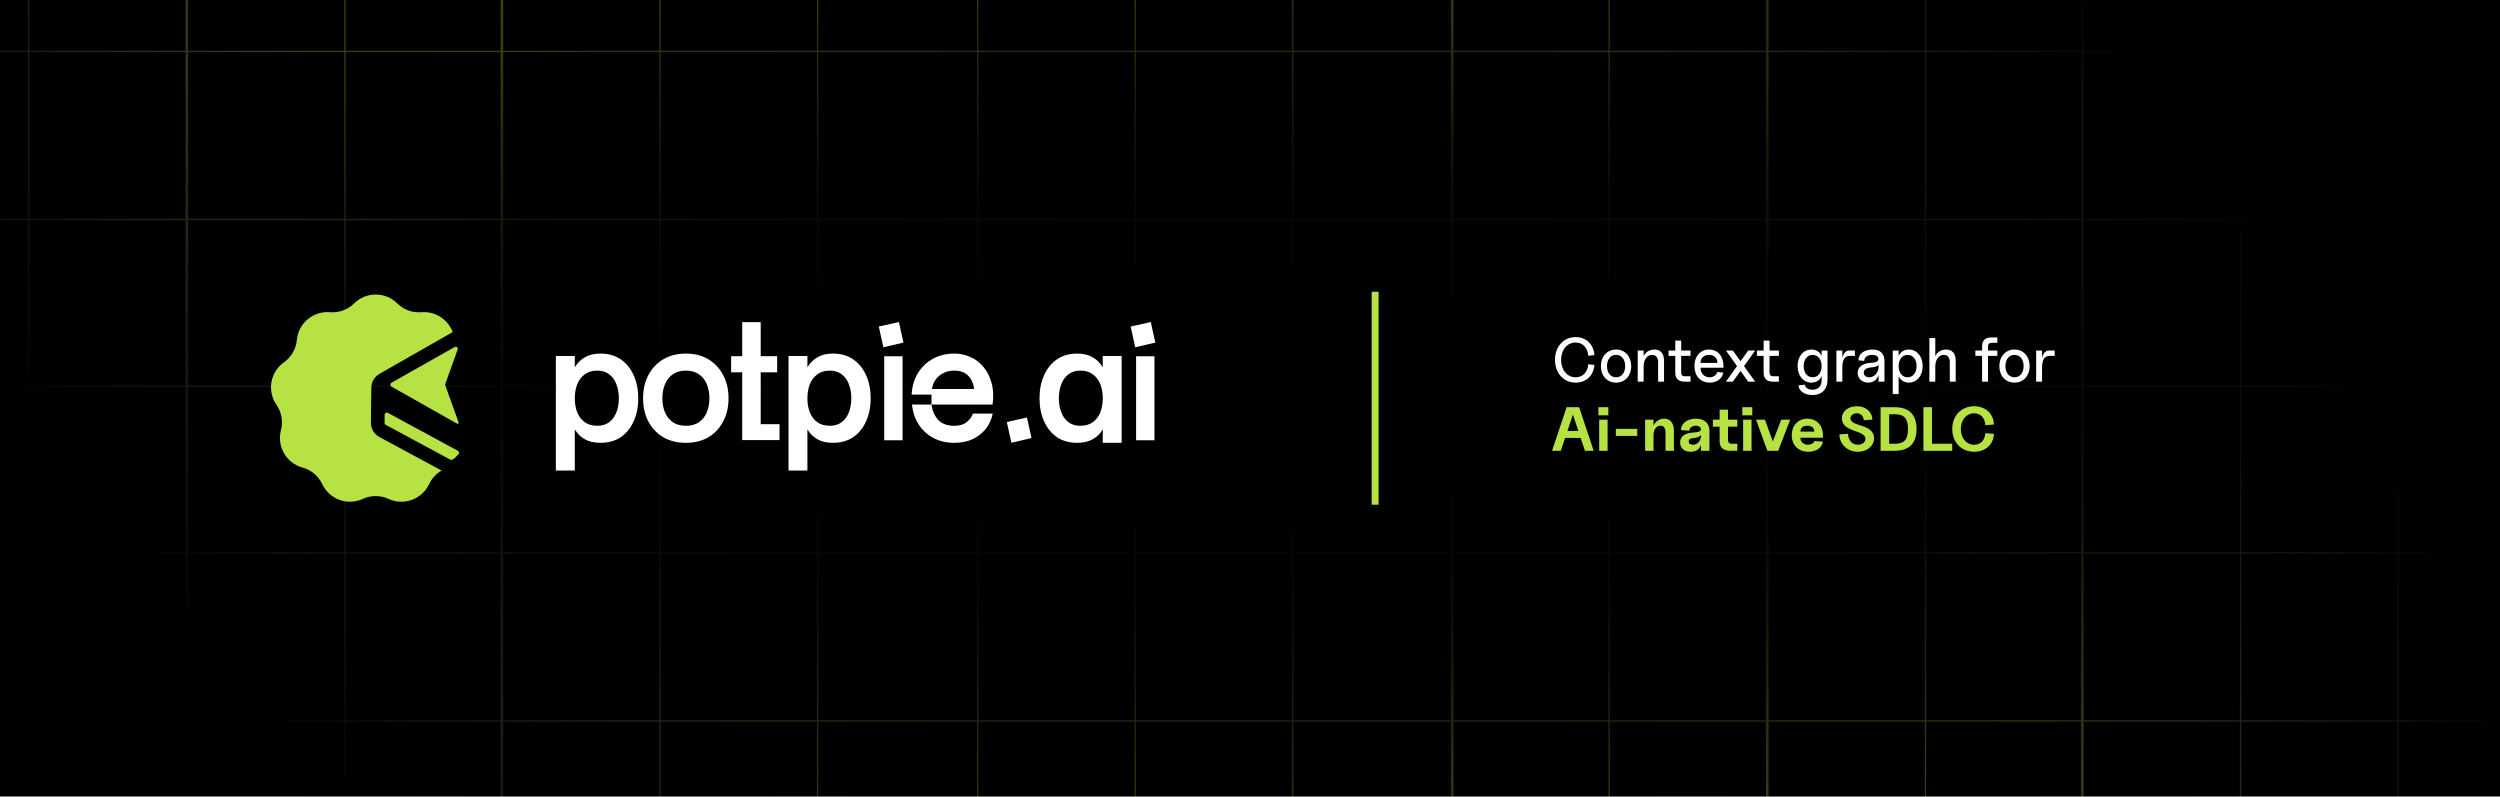
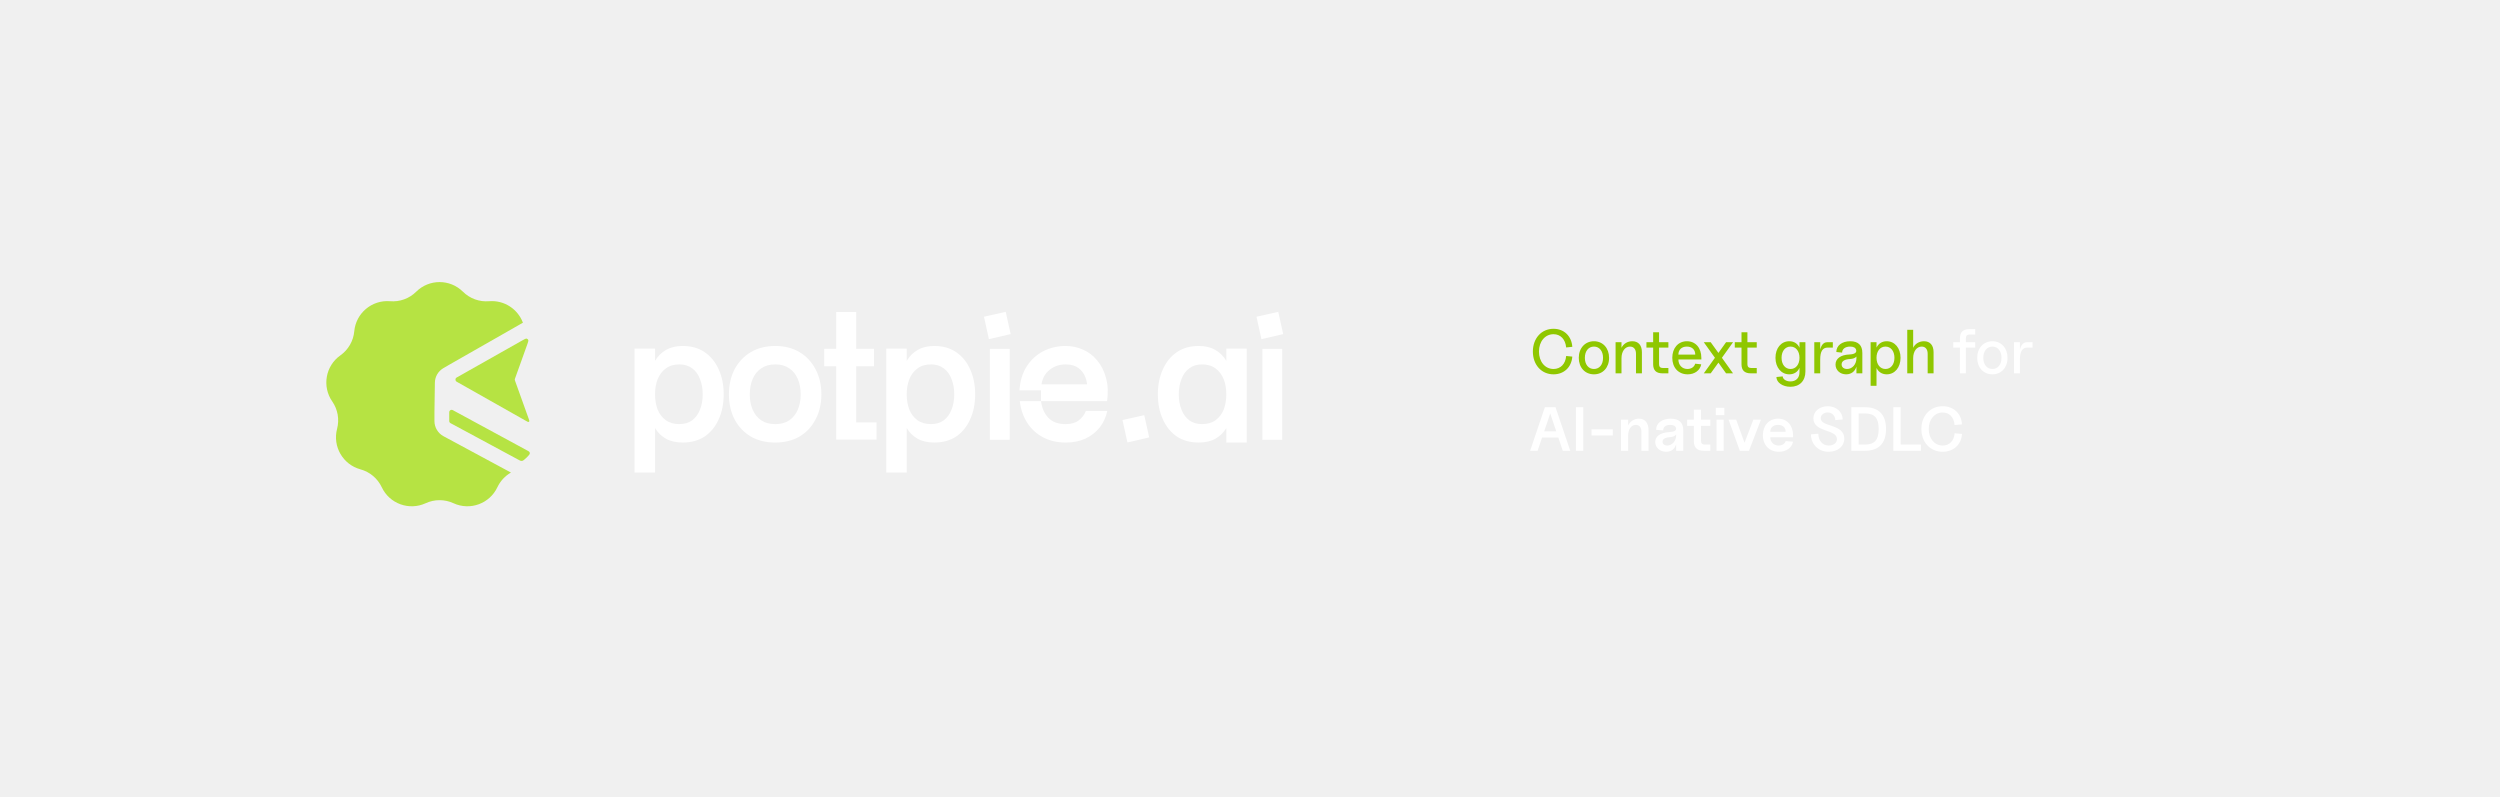
<svg xmlns="http://www.w3.org/2000/svg" width="1808" height="576" viewBox="0 0 1808 576" fill="none">
-   <g clip-path="url(#clip0_3121_186)">
-     <rect width="1808" height="576" fill="black" />
-     <path opacity="0.7" d="M-208.07 1004.58H-322V884.029M-208.07 1004.58V884.029M-208.07 1004.58H-92.288V884.029M-208.07 884.029H-322M-208.07 884.029V762.494M-208.07 884.029H-92.288M-322 884.029V762.494M-208.07 762.494H-322M-208.07 762.494L-208.07 641.939M-208.07 762.494H-92.288M-322 762.494V641.939M-208.07 641.939H-322M-208.07 641.939V521.383M-208.07 641.939H-92.288M-322 641.939L-322 521.383M-208.07 521.383H-322M-208.07 521.383L-208.07 399.848M-208.07 521.383H-92.288M-322 521.383V399.848M-208.07 399.848H-322M-208.07 399.848V279.292M-208.07 399.848H-92.288M-322 399.848V279.292M-208.07 279.292H-322M-208.07 279.292H-92.288M-208.07 279.292V158.737M-322 279.292V158.737M249.5 1004.58H134.644V884.029M249.5 1004.58V884.029M249.5 1004.58H363.429V884.029M249.5 884.029H134.644M249.5 884.029V762.494M249.5 884.029H363.429M134.644 884.029V762.494M249.5 762.494H134.644M249.5 762.494V641.939M249.5 762.494H363.429M134.644 762.494V641.939M249.5 641.939H134.644M249.5 641.939V521.383M249.5 641.939H363.429M134.644 641.939L134.644 521.383M249.5 521.383H134.644M249.5 521.383V399.848M249.5 521.383H363.429M134.644 521.383V399.848M249.5 399.848H134.644M249.5 399.848V279.292M249.5 399.848H363.429M134.644 399.848V279.292M249.5 279.292H134.644M249.5 279.292H363.429M249.5 279.292V158.737M134.644 279.292V158.737M20.715 1004.58H-93.215V884.029M20.715 1004.58V884.029M20.715 1004.58H135.571V884.029M20.715 884.029H-93.215M20.715 884.029V762.494M20.715 884.029H135.571M-93.215 884.029L-93.215 762.494M20.715 762.494H-93.215M20.715 762.494V641.939M20.715 762.494H135.571M-93.215 762.494V641.939M20.715 641.939H-93.215M20.715 641.939L20.715 521.383M20.715 641.939H135.571M-93.215 641.939V521.383M20.715 521.383H-93.215M20.715 521.383V399.848M20.715 521.383H135.571M-93.215 521.383V399.848M20.715 399.848H-93.215M20.715 399.848V279.292M20.715 399.848H135.571M-93.215 399.848L-93.215 279.292M20.715 279.292H-93.215M20.715 279.292H135.571M20.715 279.292V158.737M-93.215 279.292V158.737M477.359 1004.58H362.503V884.029M477.359 1004.58V884.029M477.359 1004.58H591.289M477.359 884.029H362.503M477.359 884.029V762.494M477.359 884.029H591.289M362.503 884.029V762.494M477.359 762.494H362.503M477.359 762.494V641.939M477.359 762.494H591.289M362.503 762.494V641.939M477.359 641.939H362.503M477.359 641.939V521.383M477.359 641.939H591.289M362.503 641.939V521.383M477.359 521.383H362.503M477.359 521.383V399.848M477.359 521.383H591.289M362.503 521.383V399.848M477.359 399.848H362.503M477.359 399.848V279.292M477.359 399.848H591.289M362.503 399.848V279.292M477.359 279.292H362.503M477.359 279.292H591.289M477.359 279.292V158.737M362.503 279.292V158.737M591.289 1004.58L707.071 1004.58M591.289 1004.58V884.029M707.071 1004.58V884.029M707.071 1004.58H821M707.071 884.029H591.289M707.071 884.029V762.494M707.071 884.029L821 884.029M591.289 884.029V762.494M707.071 762.494H591.289M707.071 762.494V641.939M707.071 762.494H821M591.289 762.494V641.939M707.071 641.939H591.289M707.071 641.939V521.383M707.071 641.939H821M591.289 641.939V521.383M707.071 521.383H591.289M707.071 521.383V399.848M707.071 521.383H821M591.289 521.383V399.848M707.071 399.848L591.289 399.848M707.071 399.848V279.292M707.071 399.848H821M591.289 399.848V279.292M707.071 279.292L591.289 279.292M707.071 279.292H821M707.071 279.292V158.737M591.289 279.292V158.737M-92.288 884.029L-92.288 762.494M-92.288 762.494V641.939M-92.288 641.939V521.383M-92.288 521.383V399.848M-92.288 399.848L-92.288 279.292M-92.288 279.292V158.737M363.429 884.029V762.494M363.429 762.494V641.939M363.429 641.939V521.383M363.429 521.383V399.848M363.429 399.848V279.292M363.429 279.292V158.737M135.571 884.029V762.494M135.571 762.494V641.939M135.571 641.939L135.571 521.383M135.571 521.383V399.848M135.571 399.848V279.292M135.571 279.292V158.737M821 1004.58V884.029M821 1004.58H934.93M821 884.029V762.494M821 884.029H934.93M821 762.494V641.939M821 762.494L934.93 762.494M821 641.939V521.383M821 641.939H934.93M821 521.383V399.848M821 521.383H934.93M821 399.848V279.292M821 399.848H934.93M821 279.292H934.93M821 279.292V158.737M934.93 1004.58V884.029M934.93 1004.58H1050.71V884.029M934.93 884.029V762.494M934.93 884.029H1050.71M934.93 762.494V641.939M934.93 762.494H1050.71M934.93 641.939V521.383M934.93 641.939H1050.71M934.93 521.383V399.848M934.93 521.383H1050.71M934.93 399.848V279.292M934.93 399.848H1050.71M934.93 279.292H1050.71M934.93 279.292V158.737M1392.5 1004.58H1277.64V884.029M1392.5 1004.58V884.029M1392.5 1004.58H1506.43V884.029M1392.5 884.029H1277.64M1392.5 884.029V762.494M1392.5 884.029H1506.43M1277.64 884.029V762.494M1392.5 762.494H1277.64M1392.5 762.494V641.939M1392.5 762.494H1506.43M1277.64 762.494V641.939M1392.5 641.939H1277.64M1392.5 641.939V521.383M1392.5 641.939H1506.43M1277.64 641.939V521.383M1392.5 521.383H1277.64M1392.5 521.383V399.848M1392.5 521.383H1506.43M1277.64 521.383V399.848M1392.5 399.848H1277.64M1392.5 399.848V279.292M1392.5 399.848H1506.43M1277.64 399.848V279.292M1392.5 279.292H1277.64M1392.5 279.292H1506.43M1392.5 279.292V158.737M1277.64 279.292V158.737M1163.71 1004.58H1049.79V884.029M1163.71 1004.58V884.029M1163.71 1004.58H1278.57V884.029M1163.71 884.029H1049.79M1163.71 884.029V762.494M1163.71 884.029H1278.57M1049.79 884.029V762.494M1163.71 762.494H1049.79M1163.71 762.494V641.939M1163.71 762.494H1278.57M1049.79 762.494V641.939M1163.71 641.939L1049.79 641.939M1163.71 641.939V521.383M1163.71 641.939H1278.57M1049.79 641.939V521.383M1163.71 521.383L1049.79 521.383M1163.71 521.383V399.848M1163.71 521.383H1278.57M1049.79 521.383V399.848M1163.71 399.848H1049.79M1163.71 399.848V279.292M1163.71 399.848H1278.57M1049.79 399.848V279.292M1163.71 279.292H1049.79M1163.71 279.292H1278.57M1163.71 279.292V158.737M1049.79 279.292V158.737M1620.36 1004.58H1505.5V884.029M1620.36 1004.58V884.029M1620.36 1004.58H1734.29M1620.36 884.029H1505.5M1620.36 884.029V762.494M1620.36 884.029H1734.29M1505.5 884.029V762.494M1620.36 762.494H1505.5M1620.36 762.494V641.939M1620.36 762.494H1734.29M1505.5 762.494V641.939M1620.36 641.939H1505.5M1620.36 641.939V521.383M1620.36 641.939H1734.29M1505.5 641.939V521.383M1620.36 521.383H1505.5M1620.36 521.383V399.848M1620.36 521.383H1734.29M1505.5 521.383V399.848M1620.36 399.848H1505.5M1620.36 399.848V279.292M1620.36 399.848H1734.29M1505.5 399.848V279.292M1620.36 279.292H1505.5M1620.36 279.292H1734.29M1620.36 279.292V158.737M1505.5 279.292V158.737M1734.29 1004.58H1850.07M1734.29 1004.58V884.029M1850.07 1004.58V884.029M1850.07 1004.58H1964V884.029M1850.07 884.029H1734.29M1850.07 884.029V762.494M1850.07 884.029H1964M1734.29 884.029V762.494M1850.07 762.494H1734.29M1850.07 762.494V641.939M1850.07 762.494H1964M1734.29 762.494V641.939M1850.07 641.939H1734.29M1850.07 641.939V521.383M1850.07 641.939H1964M1734.29 641.939V521.383M1850.07 521.383H1734.29M1850.07 521.383V399.848M1850.07 521.383H1964M1734.29 521.383V399.848M1850.07 399.848H1734.29M1850.07 399.848V279.292M1850.07 399.848H1964M1734.29 399.848V279.292M1850.07 279.292H1734.29M1850.07 279.292H1964M1850.07 279.292V158.737M1734.29 279.292V158.737M1050.71 884.029V762.494M1050.71 762.494V641.939M1050.71 641.939V521.383M1050.71 521.383V399.848M1050.71 399.848V279.292M1050.71 279.292V158.737M1506.43 884.029V762.494M1506.43 762.494V641.939M1506.43 641.939V521.383M1506.43 521.383V399.848M1506.43 399.848V279.292M1506.43 279.292V158.737M1278.57 884.029V762.494M1278.57 762.494V641.939M1278.57 641.939V521.383M1278.57 521.383V399.848M1278.57 399.848V279.292M1278.57 279.292V158.737M1964 884.029V762.494M1964 762.494V641.939M1964 641.939V521.383M1964 521.383V399.848M1964 399.848V279.292M1964 279.292V158.737M-208.07 158.737H-322M-208.07 158.737V37.202M-208.07 158.737H-92.288M-322 158.737V37.202M-208.07 37.202H-322M-208.07 37.202V-83.354M-208.07 37.202H-92.288M-322 37.202V-83.354M-208.07 -83.354H-322M-208.07 -83.354V-203.909M-208.07 -83.354H-92.288M-322 -83.354V-203.909M-208.07 -203.909H-322M-208.07 -203.909L-208.07 -325.445M-208.07 -203.909H-92.288M-322 -203.909V-325.445M-208.07 -325.445H-322M-208.07 -325.445V-446M-208.07 -325.445H-92.288M-322 -325.445L-322 -446H-208.07M-208.07 -446H-92.288V-325.445M249.5 158.737H134.644M249.5 158.737L249.5 37.202M249.5 158.737H363.429M134.644 158.737V37.202M249.5 37.202H134.644M249.5 37.202V-83.354M249.5 37.202H363.429M134.644 37.202V-83.354M249.5 -83.354H134.644M249.5 -83.354V-203.909M249.5 -83.354H363.429M134.644 -83.354V-203.909M249.5 -203.909H134.644M249.5 -203.909V-325.445M249.5 -203.909H363.429M134.644 -203.909V-325.445M249.5 -325.445H134.644M249.5 -325.445V-446M249.5 -325.445H363.429M134.644 -325.445L134.644 -446H249.5M249.5 -446H363.429V-325.445M20.715 158.737H-93.215M20.715 158.737V37.202M20.715 158.737H135.571M-93.215 158.737V37.202M20.715 37.202H-93.215M20.715 37.202V-83.354M20.715 37.202H135.571M-93.215 37.202V-83.354M20.715 -83.354H-93.215M20.715 -83.354V-203.909M20.715 -83.354H135.571M-93.215 -83.354L-93.215 -203.909M20.715 -203.909H-93.215M20.715 -203.909V-325.445M20.715 -203.909H135.571M-93.215 -203.909V-325.445M20.715 -325.445H-93.215M20.715 -325.445L20.715 -446M20.715 -325.445H135.571M-93.215 -325.445V-446H20.715M20.715 -446H135.571L135.571 -325.445M477.359 158.737H362.503M477.359 158.737L477.359 37.202M477.359 158.737H591.289M362.503 158.737L362.503 37.202M477.359 37.202H362.503M477.359 37.202V-83.354M477.359 37.202H591.289M362.503 37.202V-83.354M477.359 -83.354H362.503M477.359 -83.354V-203.909M477.359 -83.354H591.289M362.503 -83.354V-203.909M477.359 -203.909H362.503M477.359 -203.909V-325.445M477.359 -203.909H591.289M362.503 -203.909V-325.445M477.359 -325.445H362.503M477.359 -325.445V-446M477.359 -325.445H591.289M362.503 -325.445V-446H477.359M477.359 -446H591.289M707.071 158.737L591.289 158.737M707.071 158.737V37.202M707.071 158.737H821M591.289 158.737L591.289 37.202M707.071 37.202L591.289 37.202M707.071 37.202V-83.354M707.071 37.202H821M591.289 37.202V-83.354M707.071 -83.354H591.289M707.071 -83.354V-203.909M707.071 -83.354H821M591.289 -83.354V-203.909M707.071 -203.909H591.289M707.071 -203.909V-325.445M707.071 -203.909H821M591.289 -203.909V-325.445M707.071 -325.445H591.289M707.071 -325.445V-446M707.071 -325.445H821M591.289 -325.445V-446M707.071 -446H591.289M707.071 -446H821M-92.288 158.737V37.202M-92.288 37.202V-83.354M-92.288 -83.354L-92.288 -203.909M-92.288 -203.909V-325.445M363.429 158.737L363.429 37.202M363.429 37.202V-83.354M363.429 -83.354V-203.909M363.429 -203.909V-325.445M135.571 158.737V37.202M135.571 37.202V-83.354M135.571 -83.354V-203.909M135.571 -203.909V-325.445M821 158.737V37.202M821 158.737H934.93M821 37.202V-83.354M821 37.202H934.93M821 -83.354V-203.909M821 -83.354H934.93M821 -203.909V-325.445M821 -203.909H934.93M821 -325.445V-446M821 -325.445H934.93M821 -446H934.93M934.93 158.737V37.202M934.93 158.737H1050.71M934.93 37.202V-83.354M934.93 37.202H1050.71M934.93 -83.354V-203.909M934.93 -83.354H1050.71M934.93 -203.909V-325.445M934.93 -203.909H1050.71M934.93 -325.445V-446M934.93 -325.445H1050.71M934.93 -446H1050.71V-325.445M1392.5 158.737H1277.64M1392.5 158.737V37.202M1392.5 158.737H1506.43M1277.64 158.737V37.202M1392.5 37.202H1277.64M1392.5 37.202V-83.354M1392.5 37.202H1506.43M1277.64 37.202V-83.354M1392.5 -83.354H1277.64M1392.5 -83.354V-203.909M1392.5 -83.354H1506.43M1277.64 -83.354V-203.909M1392.5 -203.909H1277.64M1392.5 -203.909V-325.445M1392.5 -203.909H1506.43M1277.64 -203.909V-325.445M1392.5 -325.445H1277.64M1392.5 -325.445V-446M1392.5 -325.445H1506.43M1277.64 -325.445V-446H1392.5M1392.5 -446H1506.43V-325.445M1163.71 158.737H1049.79M1163.71 158.737V37.202M1163.71 158.737H1278.57M1049.79 158.737V37.202M1163.71 37.202H1049.79M1163.71 37.202V-83.354M1163.71 37.202H1278.57M1049.79 37.202V-83.354M1163.71 -83.354H1049.79M1163.71 -83.354V-203.909M1163.71 -83.354H1278.57M1049.79 -83.354V-203.909M1163.71 -203.909H1049.79M1163.71 -203.909V-325.445M1163.71 -203.909H1278.57M1049.79 -203.909V-325.445M1163.71 -325.445H1049.79M1163.71 -325.445V-446M1163.71 -325.445H1278.57M1049.79 -325.445V-446H1163.71M1163.71 -446H1278.57V-325.445M1620.36 158.737H1505.5M1620.36 158.737V37.202M1620.36 158.737H1734.29M1505.5 158.737V37.202M1620.36 37.202H1505.5M1620.36 37.202V-83.354M1620.36 37.202H1734.29M1505.5 37.202V-83.354M1620.36 -83.354L1505.5 -83.354M1620.36 -83.354V-203.909M1620.36 -83.354H1734.29M1505.5 -83.354V-203.909M1620.36 -203.909L1505.5 -203.909M1620.36 -203.909V-325.445M1620.36 -203.909H1734.29M1505.5 -203.909V-325.445M1620.36 -325.445L1505.5 -325.445M1620.36 -325.445V-446M1620.36 -325.445H1734.29M1505.5 -325.445V-446L1620.36 -446M1620.36 -446H1734.29M1850.07 158.737H1734.29M1850.07 158.737V37.202M1850.07 158.737H1964M1734.29 158.737V37.202M1850.07 37.202H1734.29M1850.07 37.202V-83.354M1850.07 37.202H1964M1734.29 37.202V-83.354M1850.07 -83.354H1734.29M1850.07 -83.354V-203.909M1850.07 -83.354H1964M1734.29 -83.354V-203.909M1850.07 -203.909H1734.29M1850.07 -203.909V-325.445M1850.07 -203.909H1964M1734.29 -203.909V-325.445M1850.07 -325.445H1734.29M1850.07 -325.445V-446M1850.07 -325.445H1964M1734.29 -325.445V-446M1850.07 -446H1734.29M1850.07 -446H1964V-325.445M1050.71 158.737V37.202M1050.71 37.202V-83.354M1050.71 -83.354V-203.909M1050.71 -203.909V-325.445M1506.43 158.737V37.202M1506.43 37.202V-83.354M1506.43 -83.354V-203.909M1506.43 -203.909V-325.445M1278.57 158.737V37.202M1278.57 37.202V-83.354M1278.57 -83.354V-203.909M1278.57 -203.909V-325.445M1964 158.737V37.202M1964 37.202V-83.354M1964 -83.354V-203.909M1964 -203.909V-325.445" stroke="url(#paint0_radial_3121_186)" stroke-opacity="0.5" stroke-width="0.949" />
-     <g filter="url(#filter0_f_3121_186)">
-       <ellipse cx="904.5" cy="287.5" rx="757.5" ry="246.5" fill="black" />
-     </g>
-     <path d="M434.185 320.24C429.69 320.24 425.921 319.368 422.877 317.624C419.832 315.88 417.44 313.518 415.7 310.538V265.624C417.585 262.498 420.049 260.064 423.094 258.32C426.138 256.575 429.836 255.703 434.185 255.703C439.911 255.703 444.804 257.084 448.864 259.846C452.923 262.607 456.04 266.423 458.215 271.292C460.462 276.162 461.585 281.758 461.585 288.081C461.585 294.331 460.462 299.891 458.215 304.76C456.04 309.63 452.923 313.445 448.864 316.207C444.804 318.896 439.911 320.24 434.185 320.24ZM402 340.299V257.447H415.7V340.299H402ZM432.01 307.922C435.344 307.922 438.172 307.086 440.491 305.414C442.811 303.67 444.55 301.308 445.711 298.328C446.943 295.276 447.559 291.86 447.559 288.081C447.559 284.229 446.943 280.777 445.711 277.724C444.55 274.672 442.811 272.31 440.491 270.638C438.172 268.894 435.344 268.022 432.01 268.022C428.313 268.022 425.269 268.93 422.877 270.747C420.485 272.492 418.672 274.89 417.44 277.942C416.28 280.922 415.7 284.302 415.7 288.081C415.7 291.787 416.28 295.167 417.44 298.22C418.672 301.199 420.485 303.561 422.877 305.305C425.269 307.049 428.313 307.922 432.01 307.922Z" fill="white" />
-     <path d="M495.982 320.254C489.788 320.254 484.351 318.909 479.669 316.219C475.061 313.457 471.459 309.641 468.867 304.77C466.346 299.9 465.086 294.339 465.086 288.088C465.086 281.763 466.346 276.166 468.867 271.296C471.459 266.425 475.061 262.609 479.669 259.847C484.351 257.084 489.824 255.703 496.09 255.703C502.284 255.703 507.685 257.084 512.294 259.847C516.903 262.609 520.468 266.425 522.989 271.296C525.582 276.166 526.878 281.763 526.878 288.088C526.878 294.339 525.582 299.9 522.989 304.77C520.468 309.641 516.903 313.457 512.294 316.219C507.685 318.909 502.247 320.254 495.982 320.254ZM496.09 307.933C499.763 307.933 502.859 307.097 505.38 305.425C507.901 303.68 509.809 301.317 511.106 298.337C512.402 295.284 513.05 291.867 513.05 288.088C513.05 284.235 512.402 280.782 511.106 277.729C509.809 274.676 507.901 272.313 505.38 270.641C502.859 268.897 499.763 268.024 496.09 268.024C492.345 268.024 489.212 268.897 486.691 270.641C484.171 272.313 482.262 274.676 480.966 277.729C479.669 280.782 479.021 284.235 479.021 288.088C479.021 291.867 479.669 295.284 480.966 298.337C482.262 301.317 484.171 303.68 486.691 305.425C489.212 307.097 492.345 307.933 496.09 307.933Z" fill="white" />
-     <path d="M602.343 320.24C597.862 320.24 594.105 319.368 591.07 317.624C588.035 315.88 585.65 313.518 583.916 310.538V265.624C585.794 262.498 588.252 260.064 591.287 258.32C594.322 256.575 598.007 255.703 602.343 255.703C608.052 255.703 612.93 257.084 616.977 259.846C621.023 262.607 624.131 266.423 626.298 271.292C628.539 276.162 629.659 281.758 629.659 288.081C629.659 294.331 628.539 299.891 626.298 304.76C624.131 309.63 621.023 313.445 616.977 316.207C612.93 318.896 608.052 320.24 602.343 320.24ZM570.258 340.299V257.447H583.916V340.299H570.258ZM600.175 307.922C603.499 307.922 606.318 307.086 608.63 305.414C610.942 303.67 612.677 301.308 613.833 298.328C615.061 295.276 615.676 291.86 615.676 288.081C615.676 284.229 615.061 280.777 613.833 277.724C612.677 274.672 610.942 272.31 608.63 270.638C606.318 268.894 603.499 268.022 600.175 268.022C596.489 268.022 593.454 268.93 591.07 270.747C588.685 272.492 586.879 274.89 585.65 277.942C584.494 280.922 583.916 284.302 583.916 288.081C583.916 291.787 584.494 295.167 585.65 298.22C586.879 301.199 588.685 303.561 591.07 305.305C593.454 307.049 596.489 307.922 600.175 307.922Z" fill="white" />
-     <path d="M779.086 320.24C783.567 320.24 787.325 319.368 790.36 317.624C793.395 315.88 795.78 313.518 797.514 310.538V265.624C795.635 262.498 793.178 260.064 790.143 258.32C787.108 256.575 783.423 255.703 779.086 255.703C773.378 255.703 768.5 257.084 764.453 259.846C760.406 262.607 757.299 266.423 755.131 271.292C752.891 276.162 751.771 281.758 751.771 288.081C751.771 294.331 752.891 299.891 755.131 304.76C757.299 309.63 760.406 313.445 764.453 316.207C768.5 318.896 773.378 320.24 779.086 320.24ZM811.172 320.24V257.447H797.514V320.24H811.172ZM781.255 307.922C777.93 307.922 775.112 307.086 772.8 305.414C770.487 303.67 768.753 301.308 767.597 298.328C766.368 295.276 765.754 291.86 765.754 288.081C765.754 284.229 766.368 280.777 767.597 277.724C768.753 274.672 770.487 272.31 772.8 270.638C775.112 268.894 777.93 268.022 781.255 268.022C784.94 268.022 787.975 268.93 790.36 270.747C792.745 272.492 794.551 274.89 795.78 277.942C796.936 280.922 797.514 284.302 797.514 288.081C797.514 291.787 796.936 295.167 795.78 298.22C794.551 301.199 792.745 303.561 790.36 305.305C787.975 307.049 784.94 307.922 781.255 307.922Z" fill="white" />
-     <path d="M639.476 257.642H652.748V318.414H639.476V257.642ZM635.547 236.154L650.094 232.898L653.386 247.766L638.838 251.13L635.547 236.154Z" fill="white" />
-     <path d="M821.624 257.642H834.897V318.414H821.624V257.642ZM817.695 236.154L832.243 232.898L835.534 247.766L820.987 251.13L817.695 236.154Z" fill="white" />
-     <path d="M673.667 292.558V281.327H709.293L704.42 284.49C704.709 281.727 704.348 279.11 703.337 276.638C702.399 274.094 700.846 272.023 698.681 270.423C696.515 268.824 693.7 268.024 690.235 268.024C685.542 268.024 681.608 269.515 678.431 272.495C675.256 275.475 673.667 279.764 673.667 285.362H659.266C659.698 279.037 661.323 273.694 664.138 269.333C667.026 264.899 670.708 261.519 675.183 259.192C679.731 256.866 684.748 255.703 690.235 255.703C694.35 255.703 698.211 256.539 701.821 258.211C705.503 259.81 708.643 262.209 711.242 265.408C713.913 268.533 715.862 272.386 717.089 276.966C718.389 281.545 718.641 286.743 717.847 292.558H673.667ZM690.235 320.254C684.532 320.254 679.478 319.091 675.075 316.765C670.671 314.438 667.134 311.204 664.463 307.06C661.792 302.917 660.132 298.083 659.482 292.558H673.667C674.245 297.065 675.869 300.772 678.54 303.68C681.211 306.515 685.109 307.933 690.235 307.933C693.844 307.933 696.732 307.097 698.898 305.425C701.135 303.68 702.723 301.572 703.662 299.1H717.955C717.089 303.316 715.393 307.024 712.866 310.222C710.34 313.348 707.163 315.82 703.337 317.637C699.511 319.382 695.144 320.254 690.235 320.254Z" fill="white" />
-     <path d="M563.748 318.267V306.766H550.141V269.265H562.047V257.601H550.141V232.979H536.776V257.601H528.758V269.265H536.776V318.267H563.748Z" fill="white" />
-     <path d="M742.68 301.941L728.133 305.197L731.424 320.173L745.972 316.809L742.68 301.941Z" fill="white" />
-     <path fill-rule="evenodd" clip-rule="evenodd" d="M256.066 219.436C264.714 210.855 278.657 210.855 287.306 219.436C291.916 224.009 298.296 226.333 304.765 225.795C314.892 224.951 324.005 231.057 327.393 240.152L278.206 268.216L274.221 270.534C270.76 272.549 268.607 276.227 268.55 280.233L268.263 300.024L268.263 305.884C268.263 310.103 270.575 313.999 274.308 316.01L319.389 340.307C315.475 342.547 312.293 345.953 310.332 350.113C305.138 361.136 292.035 365.908 280.976 360.806C275.081 358.085 268.291 358.085 262.396 360.806C251.337 365.908 238.234 361.136 233.039 350.113C230.271 344.238 225.069 339.87 218.806 338.162C207.056 334.958 200.085 322.874 203.186 311.087C204.839 304.805 203.66 298.114 199.959 292.778C193.018 282.764 195.438 269.025 205.384 261.992C210.686 258.242 214.081 252.358 214.674 245.89C215.788 233.755 226.47 224.784 238.607 225.795C245.075 226.333 251.455 224.009 256.066 219.436Z" fill="#B6E343" />
-     <path fill-rule="evenodd" clip-rule="evenodd" d="M282.415 277.554L282.506 277.376L282.595 277.237C282.523 277.338 282.461 277.442 282.415 277.554ZM330.39 325.626C331.186 326.056 331.584 326.272 331.794 326.627C331.966 326.917 332.041 327.329 331.981 327.661C331.907 328.067 331.638 328.375 331.101 328.991C330.261 329.953 329.336 330.846 328.333 331.657C327.812 332.078 327.552 332.289 327.173 332.417C326.866 332.521 326.452 332.56 326.132 332.514C325.736 332.457 325.394 332.273 324.711 331.905L278.995 307.282C278.474 307 278.148 306.454 278.148 305.86L278.148 300C278.148 298.778 279.45 298 280.523 298.58L330.39 325.626Z" fill="#B6E343" />
-     <path fill-rule="evenodd" clip-rule="evenodd" d="M330.17 255.034C330.844 253.158 331.181 252.22 330.967 251.69C330.781 251.231 330.38 250.894 329.897 250.788C329.338 250.666 328.47 251.156 326.735 252.137L283.102 276.781C282.892 276.903 282.724 277.057 282.594 277.236L282.505 277.375L282.414 277.553C282.313 277.797 282.274 278.062 282.294 278.317L282.302 278.391C282.364 278.885 282.65 279.351 283.155 279.616L329.542 305.821C330.409 306.312 330.843 306.557 331.123 306.495C331.365 306.443 331.565 306.274 331.657 306.044C331.765 305.78 331.596 305.311 331.26 304.373L322.15 278.996C322.042 278.696 321.988 278.546 321.967 278.392C321.949 278.256 321.949 278.117 321.967 277.98C321.988 277.826 322.042 277.676 322.15 277.376L330.17 255.034Z" fill="#B6E343" />
-     <line x1="994.5" y1="211" x2="994.5" y2="365" stroke="#B6E343" stroke-width="5" />
-     <path d="M1139.51 276.72C1130.78 276.72 1124.57 269.835 1124.57 260.25C1124.57 250.665 1130.78 243.78 1139.51 243.78C1147.11 243.78 1152.56 249.045 1153.1 256.83L1148.64 257.28C1148.1 251.385 1144.59 247.695 1139.51 247.695C1133.39 247.695 1128.98 252.96 1128.98 260.25C1128.98 267.54 1133.34 272.85 1139.51 272.85C1144.64 272.85 1148.19 269.16 1148.64 263.445L1153.1 263.895C1152.51 271.59 1147.07 276.72 1139.51 276.72ZM1168.75 276.72C1162.27 276.72 1157.77 271.815 1157.77 264.795C1157.77 257.775 1162.32 252.78 1168.75 252.78C1175.19 252.78 1179.69 257.73 1179.69 264.795C1179.69 271.86 1175.19 276.72 1168.75 276.72ZM1162.18 264.795C1162.18 269.655 1164.79 272.85 1168.75 272.85C1172.71 272.85 1175.32 269.655 1175.32 264.795C1175.32 259.89 1172.71 256.65 1168.75 256.65C1164.79 256.65 1162.18 259.89 1162.18 264.795ZM1199.15 261.87C1199.15 258.585 1197.53 256.65 1194.83 256.65C1191.19 256.65 1188.67 260.115 1188.67 265.065V276H1184.39V253.5H1188.67V257.55C1190.02 254.67 1192.94 252.78 1196.5 252.78C1200.91 252.78 1203.43 255.705 1203.43 260.745V276H1199.15V261.87ZM1218.31 276C1213.76 276 1211.56 273.84 1211.56 269.385V257.37H1206.7V253.5H1211.56V246.3H1215.83V253.5H1222.58V257.37H1215.83V269.43C1215.83 271.23 1216.73 272.13 1218.53 272.13H1222.58V276H1218.31ZM1236.52 276.72C1229.86 276.72 1225.4 271.905 1225.4 264.75C1225.4 257.685 1229.72 252.78 1235.98 252.78C1242.23 252.78 1246.42 257.595 1246.42 264.84V265.965H1229.81C1229.81 270.015 1232.51 272.85 1236.34 272.85C1239.13 272.85 1241.33 271.365 1241.96 269.025L1246.33 269.475C1245.52 273.84 1241.6 276.72 1236.52 276.72ZM1229.81 262.455H1242.01C1242.01 258.855 1239.67 256.65 1235.93 256.65C1232.2 256.65 1229.81 258.9 1229.81 262.455ZM1264.29 276L1258.76 268.26L1253.18 276H1248.18L1256.24 264.75L1248.18 253.5H1253.18L1258.76 261.24L1264.29 253.5H1269.33L1261.28 264.75L1269.33 276H1264.29ZM1282.2 276C1277.66 276 1275.45 273.84 1275.45 269.385V257.37H1270.59V253.5H1275.45V246.3H1279.73V253.5H1286.48V257.37H1279.73V269.43C1279.73 271.23 1280.63 272.13 1282.43 272.13H1286.48V276H1282.2ZM1310.82 285.72C1305.2 285.72 1300.7 282.57 1300.7 278.655L1305.24 278.205C1305.38 280.275 1307.76 281.85 1310.82 281.85C1314.92 281.85 1317.39 279.285 1317.39 275.145V271.995C1316.13 274.965 1313.48 276.72 1310.01 276.72C1304.21 276.72 1300.02 271.725 1300.02 264.75C1300.02 257.73 1304.16 252.78 1310.01 252.78C1313.48 252.78 1316.13 254.535 1317.39 257.505V253.5H1321.67V274.695C1321.67 281.445 1317.48 285.72 1310.82 285.72ZM1304.43 264.75C1304.43 269.565 1307.04 272.85 1310.91 272.85C1314.78 272.85 1317.39 269.565 1317.39 264.75C1317.39 259.935 1314.78 256.65 1310.91 256.65C1307.04 256.65 1304.43 259.935 1304.43 264.75ZM1328.09 276V253.5H1332.37V258.855C1333.18 255.435 1334.93 253.5 1337.36 253.5H1341.5V257.37H1337.81C1334.08 257.37 1332.37 260.115 1332.37 266.055V276H1328.09ZM1351.14 276.72C1346.73 276.72 1343.45 273.705 1343.45 269.655C1343.45 265.38 1347.14 262.635 1353.35 262.365C1357.22 262.185 1358.84 261.105 1358.39 259.125C1358.03 257.505 1356.5 256.65 1354.02 256.65C1350.51 256.65 1348.22 258.36 1348.22 261.015L1344.03 260.565C1344.03 255.93 1348.08 252.78 1354.11 252.78C1359.83 252.78 1362.84 255.66 1362.84 261.195V276H1358.57V271.14C1357.53 274.605 1354.83 276.72 1351.14 276.72ZM1347.86 269.52C1347.86 271.545 1349.48 272.85 1351.82 272.85C1355.6 272.85 1358.57 269.43 1358.57 265.065V263.85C1357.67 264.885 1356.14 265.515 1353.98 265.65C1350.42 265.83 1347.86 266.955 1347.86 269.52ZM1380.48 276.72C1377.06 276.72 1374.41 274.965 1373.1 272.085V285H1368.83V253.5H1373.1V257.415C1374.41 254.535 1377.06 252.78 1380.48 252.78C1386.33 252.78 1390.47 257.775 1390.47 264.75C1390.47 271.725 1386.33 276.72 1380.48 276.72ZM1373.1 264.75C1373.1 269.565 1375.71 272.85 1379.58 272.85C1383.45 272.85 1386.06 269.565 1386.06 264.75C1386.06 259.935 1383.45 256.65 1379.58 256.65C1375.71 256.65 1373.1 259.935 1373.1 264.75ZM1410.09 261.87C1410.09 258.585 1408.47 256.65 1405.77 256.65C1402.12 256.65 1399.6 260.115 1399.6 265.065V276H1395.33V244.5H1399.6V257.55C1400.95 254.67 1403.88 252.78 1407.43 252.78C1411.84 252.78 1414.36 255.705 1414.36 260.745V276H1410.09V261.87ZM1433.44 250.665C1433.44 246.21 1435.65 244.05 1440.19 244.05H1444.47V247.92H1440.42C1438.62 247.92 1437.72 248.82 1437.72 250.62V253.5H1444.47V257.37H1437.72V276H1433.44V257.37H1428.58V253.5H1433.44V250.665ZM1456.9 276.72C1450.42 276.72 1445.92 271.815 1445.92 264.795C1445.92 257.775 1450.47 252.78 1456.9 252.78C1463.34 252.78 1467.84 257.73 1467.84 264.795C1467.84 271.86 1463.34 276.72 1456.9 276.72ZM1450.33 264.795C1450.33 269.655 1452.94 272.85 1456.9 272.85C1460.86 272.85 1463.47 269.655 1463.47 264.795C1463.47 259.89 1460.86 256.65 1456.9 256.65C1452.94 256.65 1450.33 259.89 1450.33 264.795ZM1472.54 276V253.5H1476.81V258.855C1477.62 255.435 1479.38 253.5 1481.81 253.5H1485.95V257.37H1482.26C1478.52 257.37 1476.81 260.115 1476.81 266.055V276H1472.54Z" fill="white" />
-     <path d="M1122.45 326L1132.98 294.5H1142.03L1152.56 326H1146.26L1143.15 316.73H1131.86L1128.75 326H1122.45ZM1133.56 311.645H1141.49L1137.53 299.855L1133.56 311.645ZM1156.54 326V303.5H1162.61V326H1156.54ZM1155.95 300.35V294.5H1163.15V300.35H1155.95ZM1168.57 315.245V310.16H1184.09V315.245H1168.57ZM1204.5 312.365C1204.5 309.575 1203.11 307.865 1200.81 307.865C1197.8 307.865 1195.82 310.745 1195.82 315.065V326H1189.74V303.5H1195.82V307.685C1197.3 304.67 1200.18 302.78 1203.56 302.78C1208.01 302.78 1210.58 306.02 1210.58 311.645V326H1204.5V312.365ZM1222.72 326.72C1218 326.72 1215.07 324.155 1215.07 320.015C1215.07 315.56 1218.49 313.04 1224.97 312.77C1228.71 312.59 1230.42 311.735 1230.15 310.16C1229.92 308.81 1228.39 307.865 1226.41 307.865C1223.8 307.865 1221.73 309.485 1221.73 311.51L1215.7 311.06C1215.7 306.245 1220.2 302.78 1226.41 302.78C1232.44 302.78 1236.27 306.11 1236.27 311.33V326H1230.19V321.5C1229.2 324.92 1226.68 326.72 1222.72 326.72ZM1221.28 319.25C1221.28 320.915 1222.59 321.635 1224.3 321.635C1227.72 321.635 1230.19 318.665 1230.19 315.065V314.615C1229.25 315.695 1227.76 316.415 1225.78 316.685C1224.03 316.91 1221.28 316.82 1221.28 319.25ZM1251.28 326C1246.15 326 1243.63 323.615 1243.63 318.8V308.585H1238.77V303.5H1243.63V296.255H1249.7V303.5H1256.45V308.585H1249.7V318.215C1249.7 320.015 1250.6 320.915 1252.4 320.915H1256.45V326H1251.28ZM1260.64 326V303.5H1266.72V326H1260.64ZM1260.06 300.35V294.5H1267.26V300.35H1260.06ZM1278.16 326L1269.97 303.5H1276.4L1282.12 319.25L1288.19 303.5H1294.67L1285.99 326H1278.16ZM1307.81 326.72C1300.61 326.72 1295.8 321.95 1295.8 314.75C1295.8 307.685 1300.43 302.78 1307.09 302.78C1313.8 302.78 1318.34 307.64 1318.34 314.84V316.55H1302.05C1302.05 319.52 1304.35 321.635 1307.54 321.635C1309.75 321.635 1311.55 320.6 1312.22 318.935L1318.34 319.385C1317.67 323.795 1313.44 326.72 1307.81 326.72ZM1302.05 312.14H1312.09C1312.09 309.44 1310.24 307.865 1307.09 307.865C1303.94 307.865 1302.05 309.485 1302.05 312.14ZM1343.57 326.72C1335.69 326.72 1330.29 320.915 1330.29 314.165L1336.55 313.715C1336.55 318.395 1339.43 321.635 1343.57 321.635C1346.76 321.635 1349.1 319.835 1349.1 317.405C1349.1 310.745 1332.05 312.95 1332.05 302.51C1332.05 297.47 1336.64 293.78 1342.94 293.78C1349.28 293.78 1354.05 297.92 1354.05 303.455L1347.84 303.905C1347.84 301.115 1345.73 298.865 1342.8 298.865C1340.42 298.865 1338.26 300.395 1338.26 302.6C1338.26 308.81 1355.31 306.29 1355.31 316.955C1355.31 322.535 1350.32 326.72 1343.57 326.72ZM1360.04 326V294.5H1370.39C1380.65 294.5 1386.05 299.9 1386.05 310.25C1386.05 320.6 1380.65 326 1370.39 326H1360.04ZM1366.25 320.915H1370.39C1377.14 320.915 1379.84 317.855 1379.84 310.25C1379.84 302.645 1377.14 299.585 1370.39 299.585H1366.25V320.915ZM1391.02 326V294.5H1397.23V320.915H1411.86V326H1391.02ZM1427.71 326.72C1418.49 326.72 1411.87 319.88 1411.87 310.25C1411.87 300.62 1418.49 293.78 1427.71 293.78C1435.95 293.78 1441.8 299.225 1441.98 307.01L1435.77 307.46C1435.5 302.195 1432.39 298.91 1427.71 298.91C1422.09 298.91 1418.08 303.635 1418.08 310.25C1418.08 316.91 1422.09 321.635 1427.71 321.635C1432.35 321.635 1435.5 318.395 1435.77 313.265L1441.98 313.715C1441.8 321.365 1435.9 326.72 1427.71 326.72Z" fill="#B6E343" />
-   </g>
-   <defs>
-     <filter id="filter0_f_3121_186" x="-53" y="-159" width="1915" height="893" filterUnits="userSpaceOnUse" color-interpolation-filters="sRGB">
-       <feFlood flood-opacity="0" result="BackgroundImageFix" />
-       <feBlend mode="normal" in="SourceGraphic" in2="BackgroundImageFix" result="shape" />
-       <feGaussianBlur stdDeviation="100" result="effect1_foregroundBlur_3121_186" />
-     </filter>
-     <radialGradient id="paint0_radial_3121_186" cx="0" cy="0" r="1" gradientTransform="matrix(-919.53 -692.856 -361.681 536.064 843.478 247.62)" gradientUnits="userSpaceOnUse">
-       <stop offset="0.596" stop-color="#B4D13F" />
-       <stop offset="1" stop-color="white" stop-opacity="0" />
-     </radialGradient>
-     <clipPath id="clip0_3121_186">
-       <rect width="1808" height="576" fill="white" />
-     </clipPath>
-   </defs>
+   <path d="M493.725 320.038C488.862 320.038 484.784 319.095 481.489 317.207C478.195 315.32 475.607 312.764 473.724 309.54V260.941C475.763 257.559 478.43 254.925 481.724 253.037C485.019 251.15 489.019 250.206 493.725 250.206C499.921 250.206 505.216 251.701 509.608 254.689C514 257.677 517.373 261.806 519.726 267.075C522.158 272.343 523.373 278.399 523.373 285.24C523.373 292.003 522.158 298.019 519.726 303.288C517.373 308.557 514 312.685 509.608 315.674C505.216 318.584 499.921 320.038 493.725 320.038ZM458.9 341.743V252.094H473.724V341.743H458.9ZM491.372 306.709C494.98 306.709 498.039 305.805 500.549 303.996C503.059 302.108 504.941 299.553 506.196 296.328C507.53 293.026 508.196 289.329 508.196 285.24C508.196 281.072 507.53 277.337 506.196 274.034C504.941 270.731 503.059 268.175 500.549 266.367C498.039 264.479 494.98 263.536 491.372 263.536C487.372 263.536 484.078 264.519 481.489 266.485C478.901 268.372 476.94 270.967 475.607 274.27C474.352 277.494 473.724 281.151 473.724 285.24C473.724 289.251 474.352 292.908 475.607 296.211C476.94 299.435 478.901 301.991 481.489 303.878C484.078 305.765 487.372 306.709 491.372 306.709Z" fill="white" />
+   <path d="M560.591 320.052C553.89 320.052 548.006 318.598 542.941 315.687C537.954 312.698 534.057 308.569 531.252 303.299C528.524 298.029 527.161 292.012 527.161 285.248C527.161 278.404 528.524 272.348 531.252 267.078C534.057 261.808 537.954 257.679 542.941 254.69C548.006 251.701 553.929 250.206 560.709 250.206C567.41 250.206 573.255 251.701 578.242 254.69C583.229 257.679 587.087 261.808 589.815 267.078C592.62 272.348 594.022 278.404 594.022 285.248C594.022 292.012 592.62 298.029 589.815 303.299C587.087 308.569 583.229 312.698 578.242 315.687C573.255 318.598 567.371 320.052 560.591 320.052ZM560.709 306.721C564.683 306.721 568.034 305.816 570.761 304.007C573.489 302.119 575.554 299.563 576.956 296.338C578.359 293.034 579.06 289.337 579.06 285.248C579.06 281.079 578.359 277.343 576.956 274.039C575.554 270.736 573.489 268.179 570.761 266.37C568.034 264.482 564.683 263.539 560.709 263.539C556.656 263.539 553.267 264.482 550.539 266.37C547.812 268.179 545.747 270.736 544.344 274.039C542.941 277.343 542.24 281.079 542.24 285.248C542.24 289.337 542.941 293.034 544.344 296.338C545.747 299.563 547.812 302.119 550.539 304.007C553.267 305.816 556.656 306.721 560.709 306.721Z" fill="white" />
+   <path d="M675.679 320.038C670.83 320.038 666.764 319.095 663.48 317.207C660.196 315.32 657.615 312.764 655.739 309.54V260.941C657.772 257.559 660.431 254.925 663.715 253.037C666.999 251.15 670.986 250.206 675.679 250.206C681.856 250.206 687.133 251.701 691.513 254.689C695.891 257.677 699.253 261.806 701.599 267.075C704.023 272.343 705.235 278.399 705.235 285.24C705.235 292.003 704.023 298.019 701.599 303.288C699.253 308.557 695.891 312.685 691.513 315.674C687.133 318.584 681.856 320.038 675.679 320.038ZM640.961 341.743V252.094H655.739V341.743H640.961ZM673.332 306.709C676.929 306.709 679.979 305.805 682.481 303.996C684.983 302.108 686.86 299.553 688.111 296.328C689.44 293.026 690.105 289.329 690.105 285.24C690.105 281.072 689.44 277.337 688.111 274.034C686.86 270.731 684.983 268.175 682.481 266.367C679.979 264.479 676.929 263.536 673.332 263.536C669.344 263.536 666.06 264.519 663.48 266.485C660.9 268.372 658.945 270.967 657.615 274.27C656.365 277.494 655.739 281.151 655.739 285.24C655.739 289.251 656.365 292.908 657.615 296.211C658.945 299.435 660.9 301.991 663.48 303.878C666.06 305.765 669.344 306.709 673.332 306.709Z" fill="white" />
+   <path d="M866.922 320.038C871.77 320.038 875.836 319.095 879.12 317.207C882.404 315.32 884.985 312.764 886.861 309.54V260.941C884.828 257.559 882.169 254.925 878.885 253.037C875.601 251.15 871.614 250.206 866.922 250.206C860.745 250.206 855.467 251.701 851.087 254.689C846.709 257.677 843.347 261.806 841.001 267.075C838.577 272.343 837.365 278.399 837.365 285.24C837.365 292.003 838.577 298.019 841.001 303.288C843.347 308.557 846.709 312.685 851.087 315.674C855.467 318.584 860.745 320.038 866.922 320.038ZM901.639 320.038V252.094H886.861V320.038H901.639ZM869.268 306.709C865.671 306.709 862.621 305.805 860.119 303.996C857.617 302.108 855.74 299.553 854.489 296.328C853.16 293.026 852.495 289.329 852.495 285.24C852.495 281.072 853.16 277.337 854.489 274.034C855.74 270.731 857.617 268.175 860.119 266.367C862.621 264.479 865.671 263.536 869.268 263.536C873.256 263.536 876.54 264.519 879.12 266.485C881.701 268.372 883.655 270.967 884.985 274.27C886.236 277.494 886.861 281.151 886.861 285.24C886.861 289.251 886.236 292.908 884.985 296.211C883.655 299.435 881.701 301.991 879.12 303.878C876.54 305.765 873.256 306.709 869.268 306.709Z" fill="white" />
+   <path d="M715.858 252.304H730.219V318.062H715.858V252.304ZM711.606 229.054L727.347 225.531L730.909 241.618L715.168 245.258L711.606 229.054Z" fill="white" />
+   <path d="M912.949 252.304H927.31V318.062H912.949V252.304ZM908.698 229.054L924.438 225.531L928 241.618L912.259 245.258L908.698 229.054Z" fill="white" />
+   <path d="M752.854 290.085V277.933H791.402L786.129 281.354C786.442 278.365 786.052 275.534 784.958 272.859C783.943 270.106 782.263 267.865 779.92 266.134C777.576 264.404 774.53 263.539 770.781 263.539C765.703 263.539 761.446 265.151 758.009 268.376C754.573 271.601 752.854 276.241 752.854 282.298H737.271C737.739 275.455 739.497 269.674 742.543 264.954C745.668 260.156 749.652 256.499 754.495 253.982C759.416 251.465 764.844 250.206 770.781 250.206C775.233 250.206 779.412 251.111 783.318 252.92C787.301 254.65 790.699 257.246 793.512 260.707C796.401 264.089 798.51 268.258 799.838 273.213C801.244 278.168 801.518 283.792 800.659 290.085H752.854ZM770.781 320.052C764.61 320.052 759.142 318.794 754.377 316.277C749.612 313.76 745.785 310.26 742.895 305.776C740.005 301.293 738.208 296.063 737.505 290.085H752.854C753.479 294.961 755.237 298.973 758.127 302.119C761.017 305.187 765.235 306.721 770.781 306.721C774.686 306.721 777.811 305.816 780.154 304.007C782.575 302.119 784.294 299.838 785.309 297.164H800.776C799.838 301.726 798.002 305.737 795.269 309.198C792.535 312.58 789.098 315.255 784.958 317.221C780.818 319.109 776.092 320.052 770.781 320.052Z" fill="white" />
+   <path d="M633.917 317.903V305.458H619.194V264.88H632.077V252.26H619.194V225.617H604.733V252.26H596.057V264.88H604.733V317.903H633.917Z" fill="white" />
+   <path d="M827.529 300.238L811.788 303.761L815.35 319.965L831.09 316.325L827.529 300.238Z" fill="white" />
+   <path fill-rule="evenodd" clip-rule="evenodd" d="M300.993 210.964C310.351 201.679 325.438 201.679 334.797 210.964C339.784 215.912 346.689 218.426 353.687 217.844C364.645 216.931 374.506 223.538 378.172 233.38L324.95 263.746L320.638 266.254C316.893 268.434 314.564 272.414 314.501 276.748L314.191 298.164L314.191 304.504C314.191 309.069 316.693 313.284 320.732 315.461L369.511 341.751C365.276 344.175 361.834 347.86 359.712 352.361C354.091 364.289 339.913 369.452 327.947 363.931C321.568 360.987 314.222 360.987 307.843 363.931C295.876 369.452 281.698 364.289 276.078 352.361C273.082 346.004 267.454 341.278 260.677 339.43C247.963 335.963 240.42 322.888 243.776 310.134C245.564 303.337 244.289 296.096 240.284 290.322C232.773 279.487 235.392 264.621 246.154 257.011C251.891 252.953 255.564 246.587 256.206 239.588C257.412 226.458 268.969 216.751 282.102 217.844C289.101 218.426 296.005 215.912 300.993 210.964Z" fill="#B6E343" />
+   <path fill-rule="evenodd" clip-rule="evenodd" d="M329.505 273.85L329.603 273.657L329.699 273.506C329.621 273.616 329.554 273.728 329.505 273.85ZM381.415 325.865C382.276 326.331 382.707 326.565 382.934 326.949C383.121 327.263 383.201 327.709 383.136 328.068C383.056 328.507 382.766 328.84 382.184 329.506C381.276 330.547 380.274 331.514 379.189 332.391C378.625 332.847 378.344 333.075 377.934 333.213C377.602 333.326 377.154 333.368 376.808 333.319C376.379 333.257 376.009 333.058 375.27 332.66L325.804 306.017C325.24 305.711 324.888 305.12 324.888 304.478L324.888 298.137C324.888 296.815 326.296 295.973 327.457 296.601L381.415 325.865Z" fill="#B6E343" />
+   <path fill-rule="evenodd" clip-rule="evenodd" d="M381.177 249.483C381.906 247.453 382.271 246.438 382.039 245.864C381.838 245.368 381.404 245.002 380.881 244.888C380.276 244.756 379.338 245.287 377.46 246.347L330.248 273.013C330.02 273.145 329.838 273.312 329.698 273.505L329.602 273.656L329.504 273.849C329.394 274.113 329.351 274.399 329.374 274.676L329.382 274.756C329.449 275.29 329.758 275.794 330.305 276.081L380.497 304.436C381.436 304.967 381.905 305.232 382.208 305.165C382.469 305.109 382.686 304.926 382.786 304.677C382.902 304.391 382.72 303.884 382.356 302.869L372.499 275.411C372.382 275.086 372.324 274.923 372.301 274.757C372.281 274.609 372.281 274.459 372.301 274.311C372.324 274.145 372.382 273.982 372.499 273.657L381.177 249.483Z" fill="#B6E343" />
+   <path d="M1123.51 270.72C1114.78 270.72 1108.57 263.835 1108.57 254.25C1108.57 244.665 1114.78 237.78 1123.51 237.78C1131.11 237.78 1136.56 243.045 1137.1 250.83L1132.64 251.28C1132.1 245.385 1128.59 241.695 1123.51 241.695C1117.39 241.695 1112.98 246.96 1112.98 254.25C1112.98 261.54 1117.34 266.85 1123.51 266.85C1128.64 266.85 1132.19 263.16 1132.64 257.445L1137.1 257.895C1136.51 265.59 1131.07 270.72 1123.51 270.72ZM1152.75 270.72C1146.27 270.72 1141.77 265.815 1141.77 258.795C1141.77 251.775 1146.32 246.78 1152.75 246.78C1159.19 246.78 1163.69 251.73 1163.69 258.795C1163.69 265.86 1159.19 270.72 1152.75 270.72ZM1146.18 258.795C1146.18 263.655 1148.79 266.85 1152.75 266.85C1156.71 266.85 1159.32 263.655 1159.32 258.795C1159.32 253.89 1156.71 250.65 1152.75 250.65C1148.79 250.65 1146.18 253.89 1146.18 258.795ZM1183.15 255.87C1183.15 252.585 1181.53 250.65 1178.83 250.65C1175.19 250.65 1172.67 254.115 1172.67 259.065V270H1168.39V247.5H1172.67V251.55C1174.02 248.67 1176.94 246.78 1180.5 246.78C1184.91 246.78 1187.43 249.705 1187.43 254.745V270H1183.15V255.87ZM1202.31 270C1197.76 270 1195.56 267.84 1195.56 263.385V251.37H1190.7V247.5H1195.56V240.3H1199.83V247.5H1206.58V251.37H1199.83V263.43C1199.83 265.23 1200.73 266.13 1202.53 266.13H1206.58V270H1202.31ZM1220.52 270.72C1213.86 270.72 1209.4 265.905 1209.4 258.75C1209.4 251.685 1213.72 246.78 1219.98 246.78C1226.23 246.78 1230.42 251.595 1230.42 258.84V259.965H1213.81C1213.81 264.015 1216.51 266.85 1220.34 266.85C1223.13 266.85 1225.33 265.365 1225.96 263.025L1230.33 263.475C1229.52 267.84 1225.6 270.72 1220.52 270.72ZM1213.81 256.455H1226.01C1226.01 252.855 1223.67 250.65 1219.93 250.65C1216.2 250.65 1213.81 252.9 1213.81 256.455ZM1248.29 270L1242.76 262.26L1237.18 270H1232.18L1240.24 258.75L1232.18 247.5H1237.18L1242.76 255.24L1248.29 247.5H1253.33L1245.28 258.75L1253.33 270H1248.29ZM1266.2 270C1261.66 270 1259.45 267.84 1259.45 263.385V251.37H1254.59V247.5H1259.45V240.3H1263.73V247.5H1270.48V251.37H1263.73V263.43C1263.73 265.23 1264.63 266.13 1266.43 266.13H1270.48V270H1266.2ZM1294.82 279.72C1289.2 279.72 1284.7 276.57 1284.7 272.655L1289.24 272.205C1289.38 274.275 1291.76 275.85 1294.82 275.85C1298.92 275.85 1301.39 273.285 1301.39 269.145V265.995C1300.13 268.965 1297.48 270.72 1294.01 270.72C1288.21 270.72 1284.02 265.725 1284.02 258.75C1284.02 251.73 1288.16 246.78 1294.01 246.78C1297.48 246.78 1300.13 248.535 1301.39 251.505V247.5H1305.67V268.695C1305.67 275.445 1301.48 279.72 1294.82 279.72ZM1288.43 258.75C1288.43 263.565 1291.04 266.85 1294.91 266.85C1298.78 266.85 1301.39 263.565 1301.39 258.75C1301.39 253.935 1298.78 250.65 1294.91 250.65C1291.04 250.65 1288.43 253.935 1288.43 258.75ZM1312.09 270V247.5H1316.37V252.855C1317.18 249.435 1318.93 247.5 1321.36 247.5H1325.5V251.37H1321.81C1318.08 251.37 1316.37 254.115 1316.37 260.055V270H1312.09ZM1335.14 270.72C1330.73 270.72 1327.45 267.705 1327.45 263.655C1327.45 259.38 1331.14 256.635 1337.35 256.365C1341.22 256.185 1342.84 255.105 1342.39 253.125C1342.03 251.505 1340.5 250.65 1338.02 250.65C1334.51 250.65 1332.22 252.36 1332.22 255.015L1328.03 254.565C1328.03 249.93 1332.08 246.78 1338.11 246.78C1343.83 246.78 1346.84 249.66 1346.84 255.195V270H1342.57V265.14C1341.53 268.605 1338.83 270.72 1335.14 270.72ZM1331.86 263.52C1331.86 265.545 1333.48 266.85 1335.82 266.85C1339.6 266.85 1342.57 263.43 1342.57 259.065V257.85C1341.67 258.885 1340.14 259.515 1337.98 259.65C1334.42 259.83 1331.86 260.955 1331.86 263.52ZM1364.48 270.72C1361.06 270.72 1358.41 268.965 1357.1 266.085V279H1352.83V247.5H1357.1V251.415C1358.41 248.535 1361.06 246.78 1364.48 246.78C1370.33 246.78 1374.47 251.775 1374.47 258.75C1374.47 265.725 1370.33 270.72 1364.48 270.72ZM1357.1 258.75C1357.1 263.565 1359.71 266.85 1363.58 266.85C1367.45 266.85 1370.06 263.565 1370.06 258.75C1370.06 253.935 1367.45 250.65 1363.58 250.65C1359.71 250.65 1357.1 253.935 1357.1 258.75ZM1394.09 255.87C1394.09 252.585 1392.47 250.65 1389.77 250.65C1386.12 250.65 1383.6 254.115 1383.6 259.065V270H1379.33V238.5H1383.6V251.55C1384.95 248.67 1387.88 246.78 1391.43 246.78C1395.84 246.78 1398.36 249.705 1398.36 254.745V270H1394.09V255.87Z" fill="#8FC700" />
+   <path d="M1417.44 244.665C1417.44 240.21 1419.65 238.05 1424.19 238.05H1428.47V241.92H1424.42C1422.62 241.92 1421.72 242.82 1421.72 244.62V247.5H1428.47V251.37H1421.72V270H1417.44V251.37H1412.58V247.5H1417.44V244.665ZM1440.9 270.72C1434.42 270.72 1429.92 265.815 1429.92 258.795C1429.92 251.775 1434.47 246.78 1440.9 246.78C1447.34 246.78 1451.84 251.73 1451.84 258.795C1451.84 265.86 1447.34 270.72 1440.9 270.72ZM1434.33 258.795C1434.33 263.655 1436.94 266.85 1440.9 266.85C1444.86 266.85 1447.47 263.655 1447.47 258.795C1447.47 253.89 1444.86 250.65 1440.9 250.65C1436.94 250.65 1434.33 253.89 1434.33 258.795ZM1456.54 270V247.5H1460.81V252.855C1461.62 249.435 1463.38 247.5 1465.81 247.5H1469.95V251.37H1466.26C1462.52 251.37 1460.81 254.115 1460.81 260.055V270H1456.54ZM1106.59 326L1117.25 294.5H1124.95L1135.61 326H1130.21L1126.97 316.415H1115.23L1111.99 326H1106.59ZM1116.76 311.96H1125.49L1121.12 299L1116.76 311.96ZM1139.7 326V294.5H1145.01V326H1139.7ZM1150.99 314.93V310.475H1166.38V314.93H1150.99ZM1187.06 312.14C1187.06 309.08 1185.57 307.28 1183.05 307.28C1179.72 307.28 1177.47 310.43 1177.47 315.065V326H1172.3V303.5H1177.47V307.685C1178.91 304.715 1181.79 302.78 1185.26 302.78C1189.71 302.78 1192.23 305.84 1192.23 311.195V326H1187.06V312.14ZM1204.98 326.72C1200.48 326.72 1197.06 323.705 1197.06 319.7C1197.06 315.515 1200.75 312.86 1207.09 312.5C1210.83 312.32 1212.49 311.375 1212.09 309.575C1211.73 308.09 1210.24 307.28 1207.86 307.28C1204.71 307.28 1202.82 308.765 1202.82 311.285L1197.69 310.835C1197.69 306.02 1201.96 302.78 1208.31 302.78C1214.29 302.78 1217.35 305.66 1217.35 311.24V326H1212.18V321.32C1211.19 324.74 1208.62 326.72 1204.98 326.72ZM1202.37 319.43C1202.37 321.23 1203.85 322.22 1205.79 322.22C1209.21 322.22 1212.18 318.89 1212.18 315.065V314.3C1211.28 315.335 1209.93 315.965 1208.08 316.1C1205.11 316.37 1202.37 317 1202.37 319.43ZM1232.19 326C1227.38 326 1224.99 323.705 1224.99 319.115V308H1220.13V303.5H1224.99V296.255H1230.17V303.5H1236.92V308H1230.17V318.8C1230.17 320.6 1231.07 321.5 1232.87 321.5H1236.92V326H1232.19ZM1241.39 326V303.5H1246.57V326H1241.39ZM1240.85 300.215V294.905H1247.06V300.215H1240.85ZM1258.25 326L1250.11 303.5H1255.6L1261.63 320.195L1268.02 303.5H1273.51L1264.87 326H1258.25ZM1286.49 326.72C1279.6 326.72 1274.92 321.905 1274.92 314.75C1274.92 307.685 1279.38 302.78 1285.86 302.78C1292.38 302.78 1296.75 307.595 1296.75 314.84V316.235H1280.28C1280.28 319.745 1282.8 322.22 1286.31 322.22C1288.78 322.22 1290.76 320.96 1291.44 318.98L1296.7 319.43C1295.94 323.84 1291.84 326.72 1286.49 326.72ZM1280.28 312.275H1291.39C1291.39 309.17 1289.32 307.28 1285.86 307.28C1282.39 307.28 1280.28 309.17 1280.28 312.275ZM1322.51 326.72C1314.72 326.72 1309.68 320.96 1309.68 314.12L1315.04 313.67C1315.04 318.62 1318.01 322.22 1322.51 322.22C1325.7 322.22 1328.49 320.555 1328.49 317.54C1328.49 310.205 1311.44 312.86 1311.44 302.555C1311.44 297.47 1315.98 293.78 1321.88 293.78C1327.95 293.78 1332.59 297.92 1332.59 303.365L1327.28 303.815C1327.28 300.755 1324.94 298.28 1321.74 298.28C1319.13 298.28 1316.75 299.99 1316.75 302.465C1316.75 309.08 1333.8 306.245 1333.8 317.27C1333.8 322.715 1329.08 326.72 1322.51 326.72ZM1338.86 326V294.5H1348.76C1358.75 294.5 1363.97 299.9 1363.97 310.25C1363.97 320.6 1358.75 326 1348.76 326H1338.86ZM1344.17 321.5H1348.76C1355.69 321.5 1358.66 318.125 1358.66 310.25C1358.66 302.375 1355.69 299 1348.76 299H1344.17V321.5ZM1369.27 326V294.5H1374.58V321.5H1389.21V326H1369.27ZM1404.94 326.72C1395.98 326.72 1389.55 319.88 1389.55 310.25C1389.55 300.62 1395.98 293.78 1404.94 293.78C1412.86 293.78 1418.53 299.135 1418.89 306.92L1413.53 307.37C1413.13 301.79 1409.84 298.325 1404.94 298.325C1399.09 298.325 1394.86 303.32 1394.86 310.25C1394.86 317.225 1399.09 322.22 1404.94 322.22C1409.84 322.22 1413.22 318.755 1413.58 313.355L1418.89 313.805C1418.53 321.455 1412.81 326.72 1404.94 326.72Z" fill="white" />
</svg>
